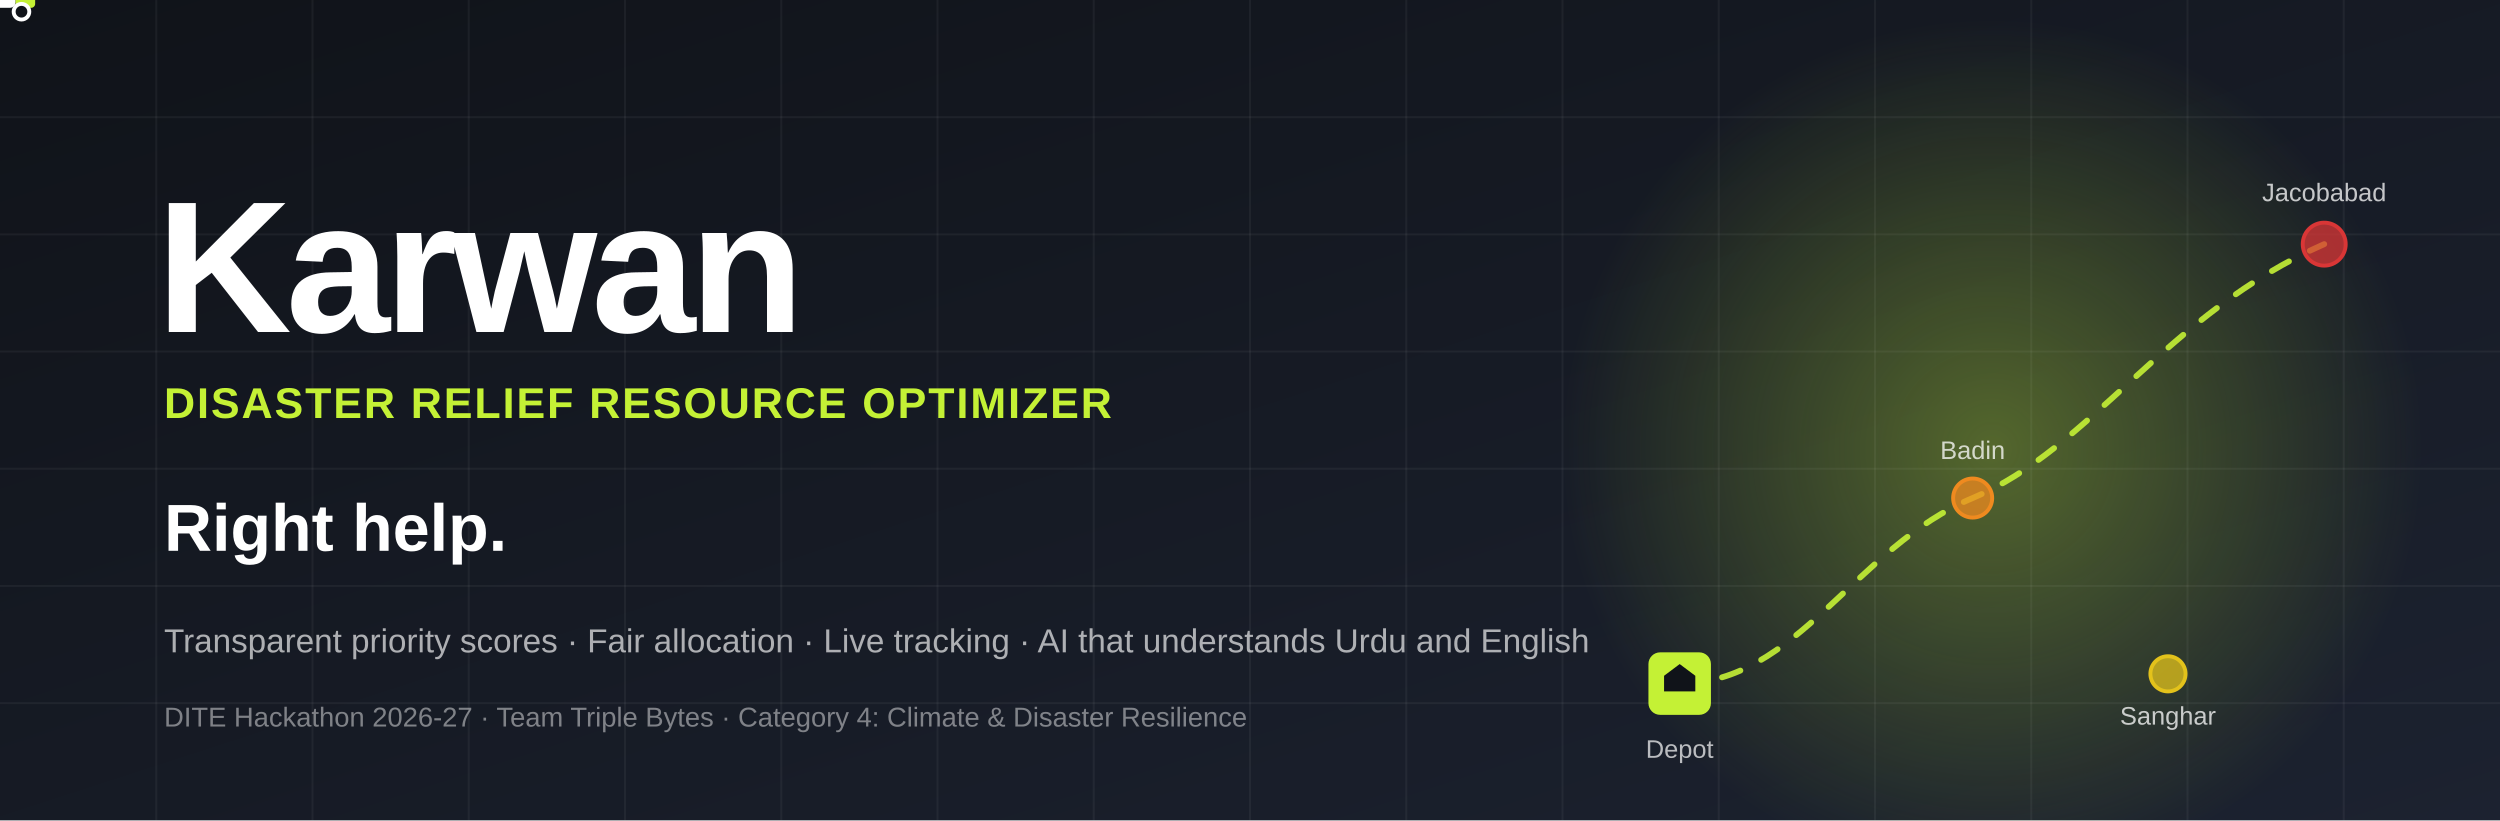
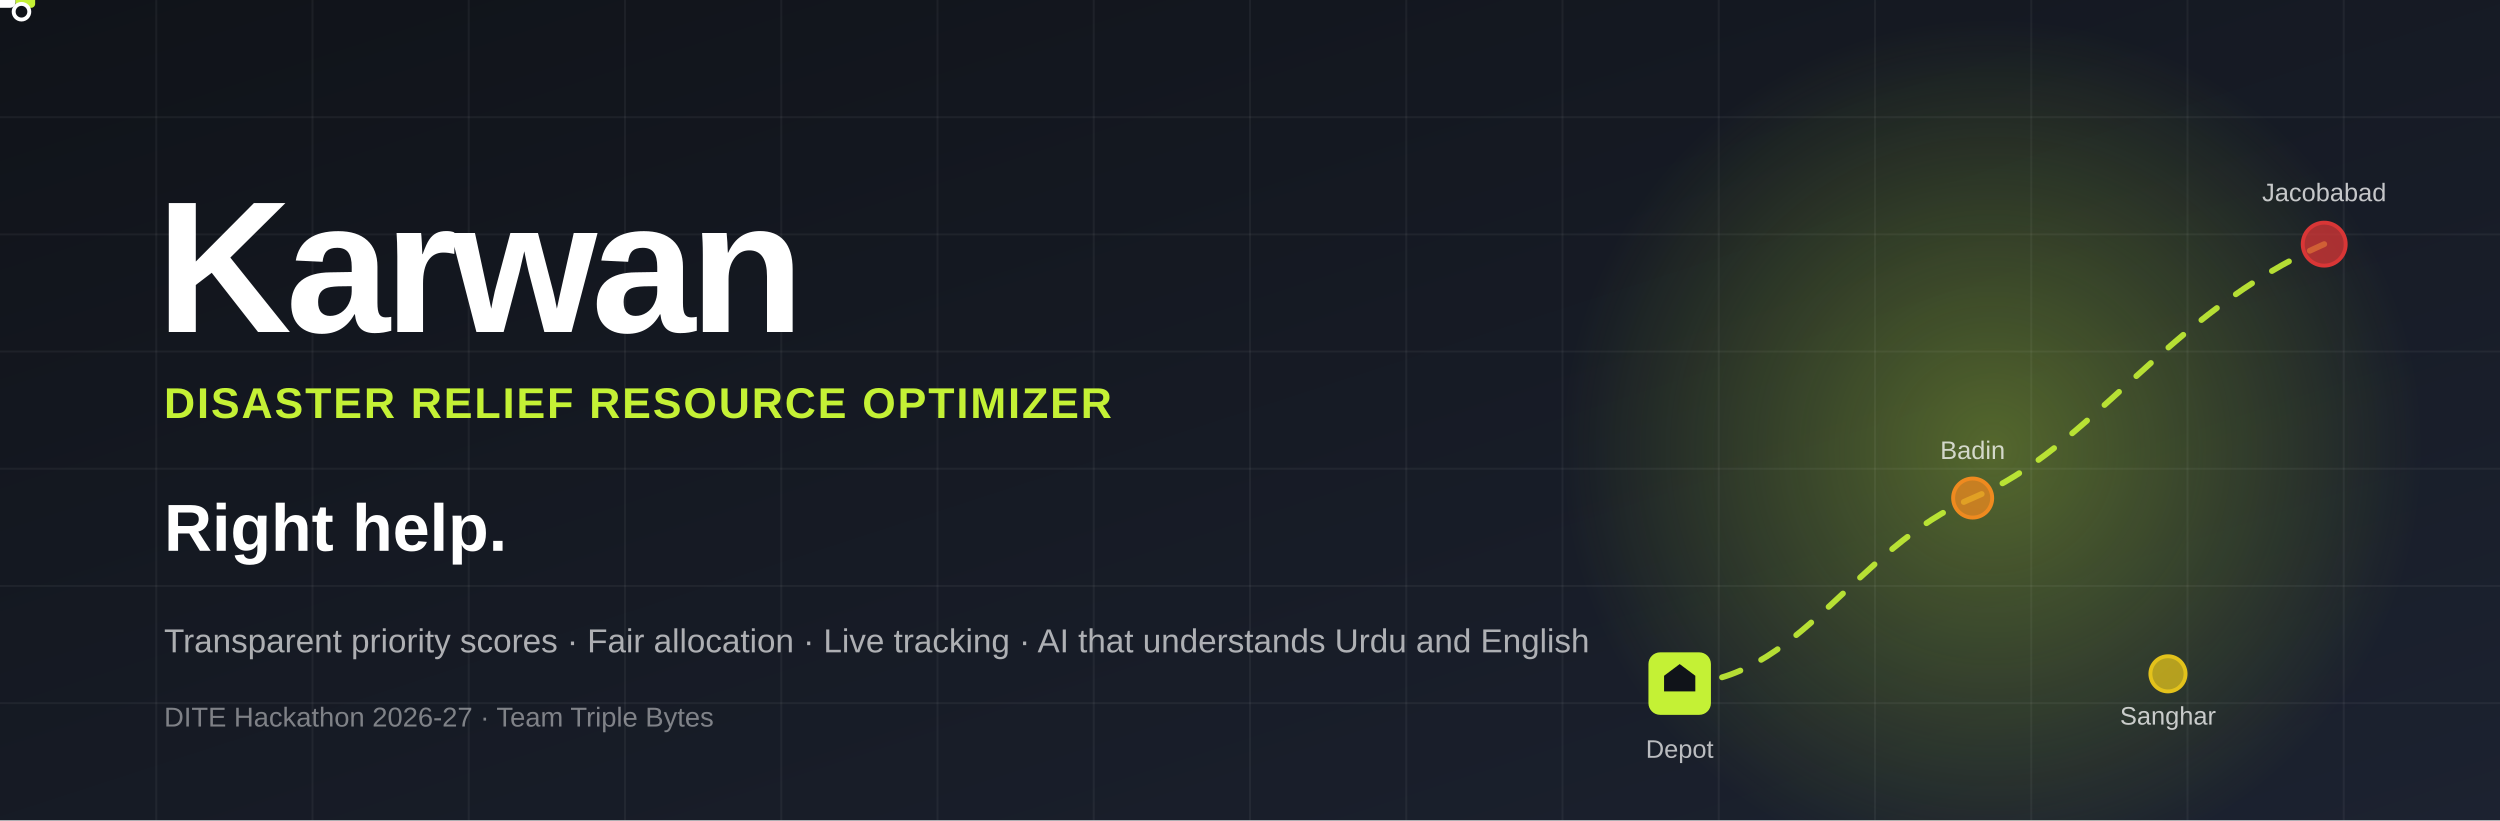
<svg xmlns="http://www.w3.org/2000/svg" viewBox="0 0 1280 420" width="1280" height="420" role="img" aria-label="Karwan, Disaster Relief Resource Optimizer. Right help, right place, right now.">
  <defs>
    <linearGradient id="bg" x1="0" y1="0" x2="1" y2="1">
      <stop offset="0" stop-color="#101319" />
      <stop offset="1" stop-color="#1c2230" />
    </linearGradient>
    <radialGradient id="glow" cx="0.5" cy="0.5" r="0.5">
      <stop offset="0" stop-color="#C4F135" stop-opacity="0.35" />
      <stop offset="1" stop-color="#C4F135" stop-opacity="0" />
    </radialGradient>
    <path id="route" d="M 860 350 C 920 350, 950 280, 1010 255 S 1110 160, 1190 125" />
  </defs>
  <rect width="1280" height="420" fill="url(#bg)" />
  <circle cx="1020" cy="230" r="220" fill="url(#glow)">
    <animate attributeName="cx" values="980;1080;980" dur="9s" repeatCount="indefinite" />
    <animate attributeName="r" values="200;250;200" dur="9s" repeatCount="indefinite" />
  </circle>
  <g stroke="#ffffff" stroke-opacity="0.05">
    <path d="M0 60H1280M0 120H1280M0 180H1280M0 240H1280M0 300H1280M0 360H1280" />
    <path d="M80 0V420M160 0V420M240 0V420M320 0V420M400 0V420M480 0V420M560 0V420M640 0V420M720 0V420M800 0V420M880 0V420M960 0V420M1040 0V420M1120 0V420M1200 0V420" />
  </g>
  <use href="#route" fill="none" stroke="#C4F135" stroke-width="3" stroke-dasharray="10 12" stroke-linecap="round" opacity="0.9">
    <animate attributeName="stroke-dashoffset" from="0" to="-88" dur="2.2s" repeatCount="indefinite" />
  </use>
  <g transform="translate(860 350)">
    <rect x="-16" y="-16" width="32" height="32" rx="6" fill="#C4F135" />
    <path d="M-8 4V-4L0 -10L8 -4V4Z" fill="#101319" />
    <text x="0" y="38" fill="#ffffff" fill-opacity="0.7" font-family="system-ui,Segoe UI,Arial" font-size="13" text-anchor="middle">Depot</text>
  </g>
  <g font-family="system-ui,Segoe UI,Arial" font-size="13" fill="#ffffff" fill-opacity="0.75" text-anchor="middle">
    <g transform="translate(1010 255)">
      <circle r="10" fill="#EF8A1F" />
      <circle r="10" fill="none" stroke="#EF8A1F" stroke-width="2">
        <animate attributeName="r" values="10;30;10" dur="2.4s" repeatCount="indefinite" />
        <animate attributeName="opacity" values="0.9;0;0.9" dur="2.4s" repeatCount="indefinite" />
      </circle>
      <text y="-20">Badin</text>
    </g>
    <g transform="translate(1190 125)">
      <circle r="11" fill="#D93636" />
      <circle r="11" fill="none" stroke="#D93636" stroke-width="2">
        <animate attributeName="r" values="11;34;11" dur="2s" repeatCount="indefinite" />
        <animate attributeName="opacity" values="0.9;0;0.9" dur="2s" repeatCount="indefinite" />
      </circle>
      <text y="-22">Jacobabad</text>
    </g>
    <g transform="translate(1110 345)">
      <circle r="9" fill="#E3C21B" />
      <circle r="9" fill="none" stroke="#E3C21B" stroke-width="2">
        <animate attributeName="r" values="9;26;9" dur="2.8s" repeatCount="indefinite" />
        <animate attributeName="opacity" values="0.9;0;0.9" dur="2.8s" repeatCount="indefinite" />
      </circle>
      <text y="26">Sanghar</text>
    </g>
  </g>
  <g>
    <g transform="translate(-18 -12)">
      <rect width="26" height="16" rx="3" fill="#ffffff" />
      <rect x="26" y="5" width="10" height="11" rx="2" fill="#C4F135" />
      <circle cx="9" cy="18" r="4" fill="#101319" stroke="#ffffff" stroke-width="2" />
      <circle cx="29" cy="18" r="4" fill="#101319" stroke="#ffffff" stroke-width="2" />
    </g>
    <animateMotion dur="7s" repeatCount="indefinite" rotate="0">
      <mpath href="#route" />
    </animateMotion>
  </g>
  <g font-family="system-ui,Segoe UI,Arial,sans-serif">
    <text x="80" y="170" fill="#ffffff" font-size="96" font-weight="800" letter-spacing="-3">Karwan
      <animate attributeName="opacity" values="0;1" dur="1s" fill="freeze" />
    </text>
    <text x="84" y="214" fill="#C4F135" font-size="22" font-weight="700" letter-spacing="1">DISASTER RELIEF RESOURCE OPTIMIZER</text>
    <g font-size="34" font-weight="700" fill="#ffffff">
      <text x="84" y="282">Right help.<animate attributeName="opacity" values="0;1;1;1" keyTimes="0;0.15;0.9;1" dur="6s" repeatCount="indefinite" />
      </text>
      <text x="84" y="282" fill-opacity="0">
        <tspan x="84" dx="190">Right place.</tspan>
        <animate attributeName="fill-opacity" values="0;0;1;1" keyTimes="0;0.3;0.45;1" dur="6s" repeatCount="indefinite" />
      </text>
      <text x="84" y="282" fill="#C4F135" fill-opacity="0">
        <tspan x="84" dx="415">Right now.</tspan>
        <animate attributeName="fill-opacity" values="0;0;1;1" keyTimes="0;0.6;0.75;1" dur="6s" repeatCount="indefinite" />
      </text>
    </g>
    <text x="84" y="334" fill="#ffffff" fill-opacity="0.65" font-size="17">Transparent priority scores · Fair allocation · Live tracking · AI that understands Urdu and English</text>
-     <text x="84" y="372" fill="#ffffff" fill-opacity="0.45" font-size="14">DITE Hackathon 2026-27 · Team Triple Bytes · Category 4: Climate &amp; Disaster Resilience</text>
+     <text x="84" y="372" fill="#ffffff" fill-opacity="0.45" font-size="14">DITE Hackathon 2026-27 · Team Triple Bytes</text>
  </g>
</svg>
